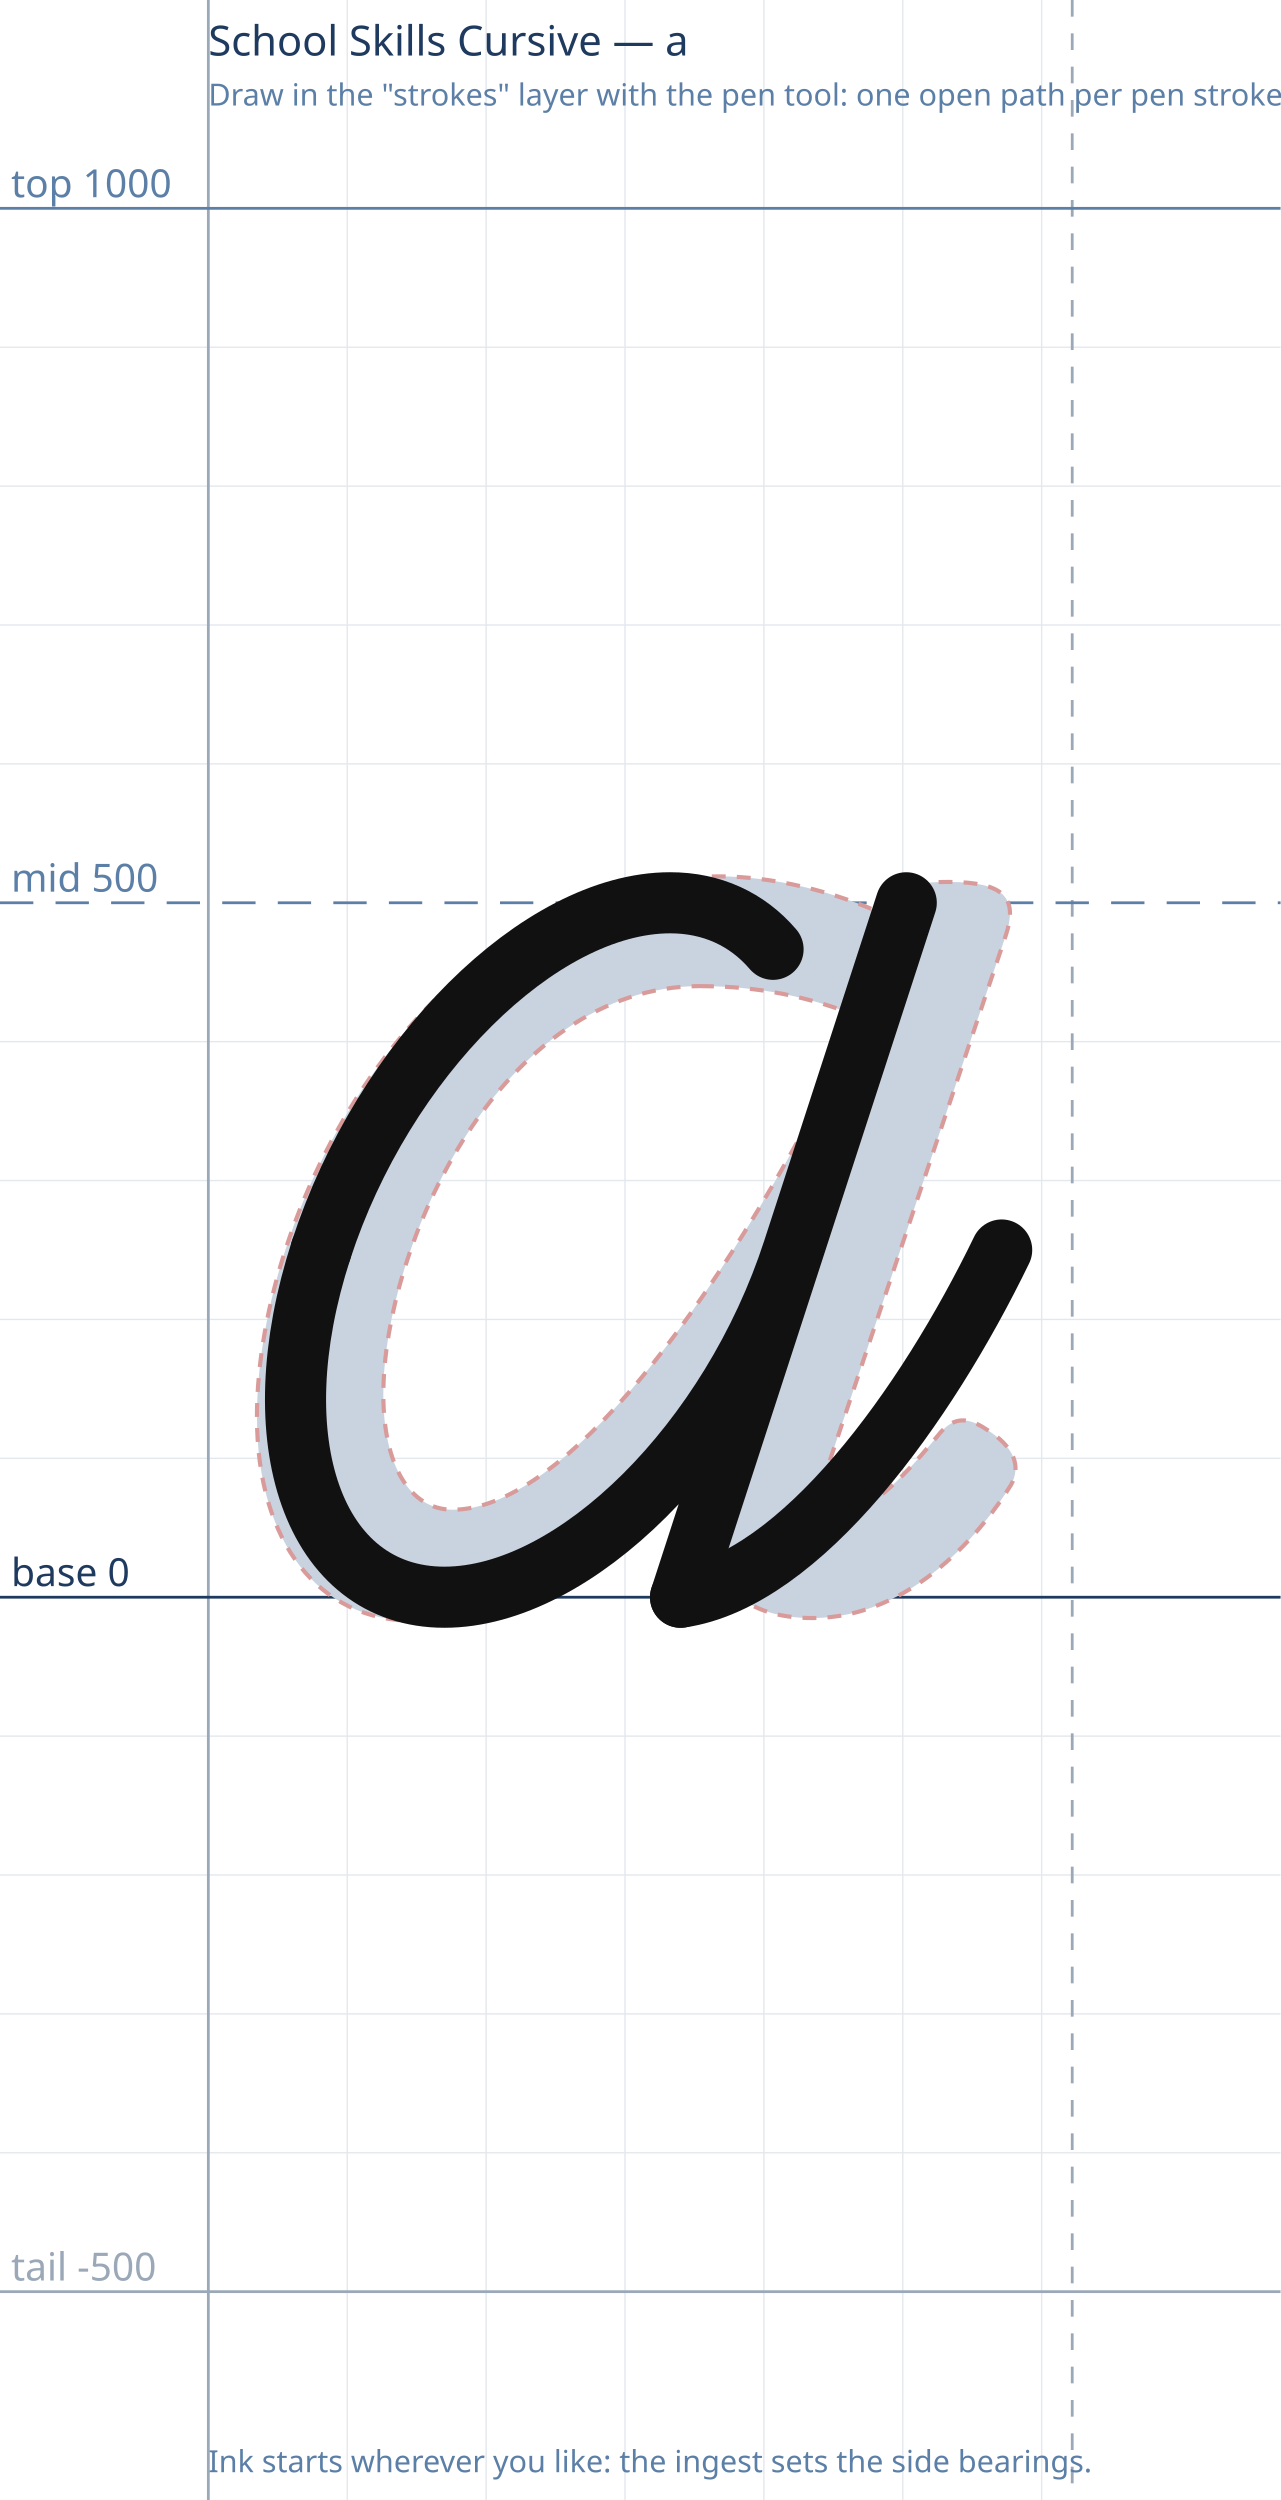
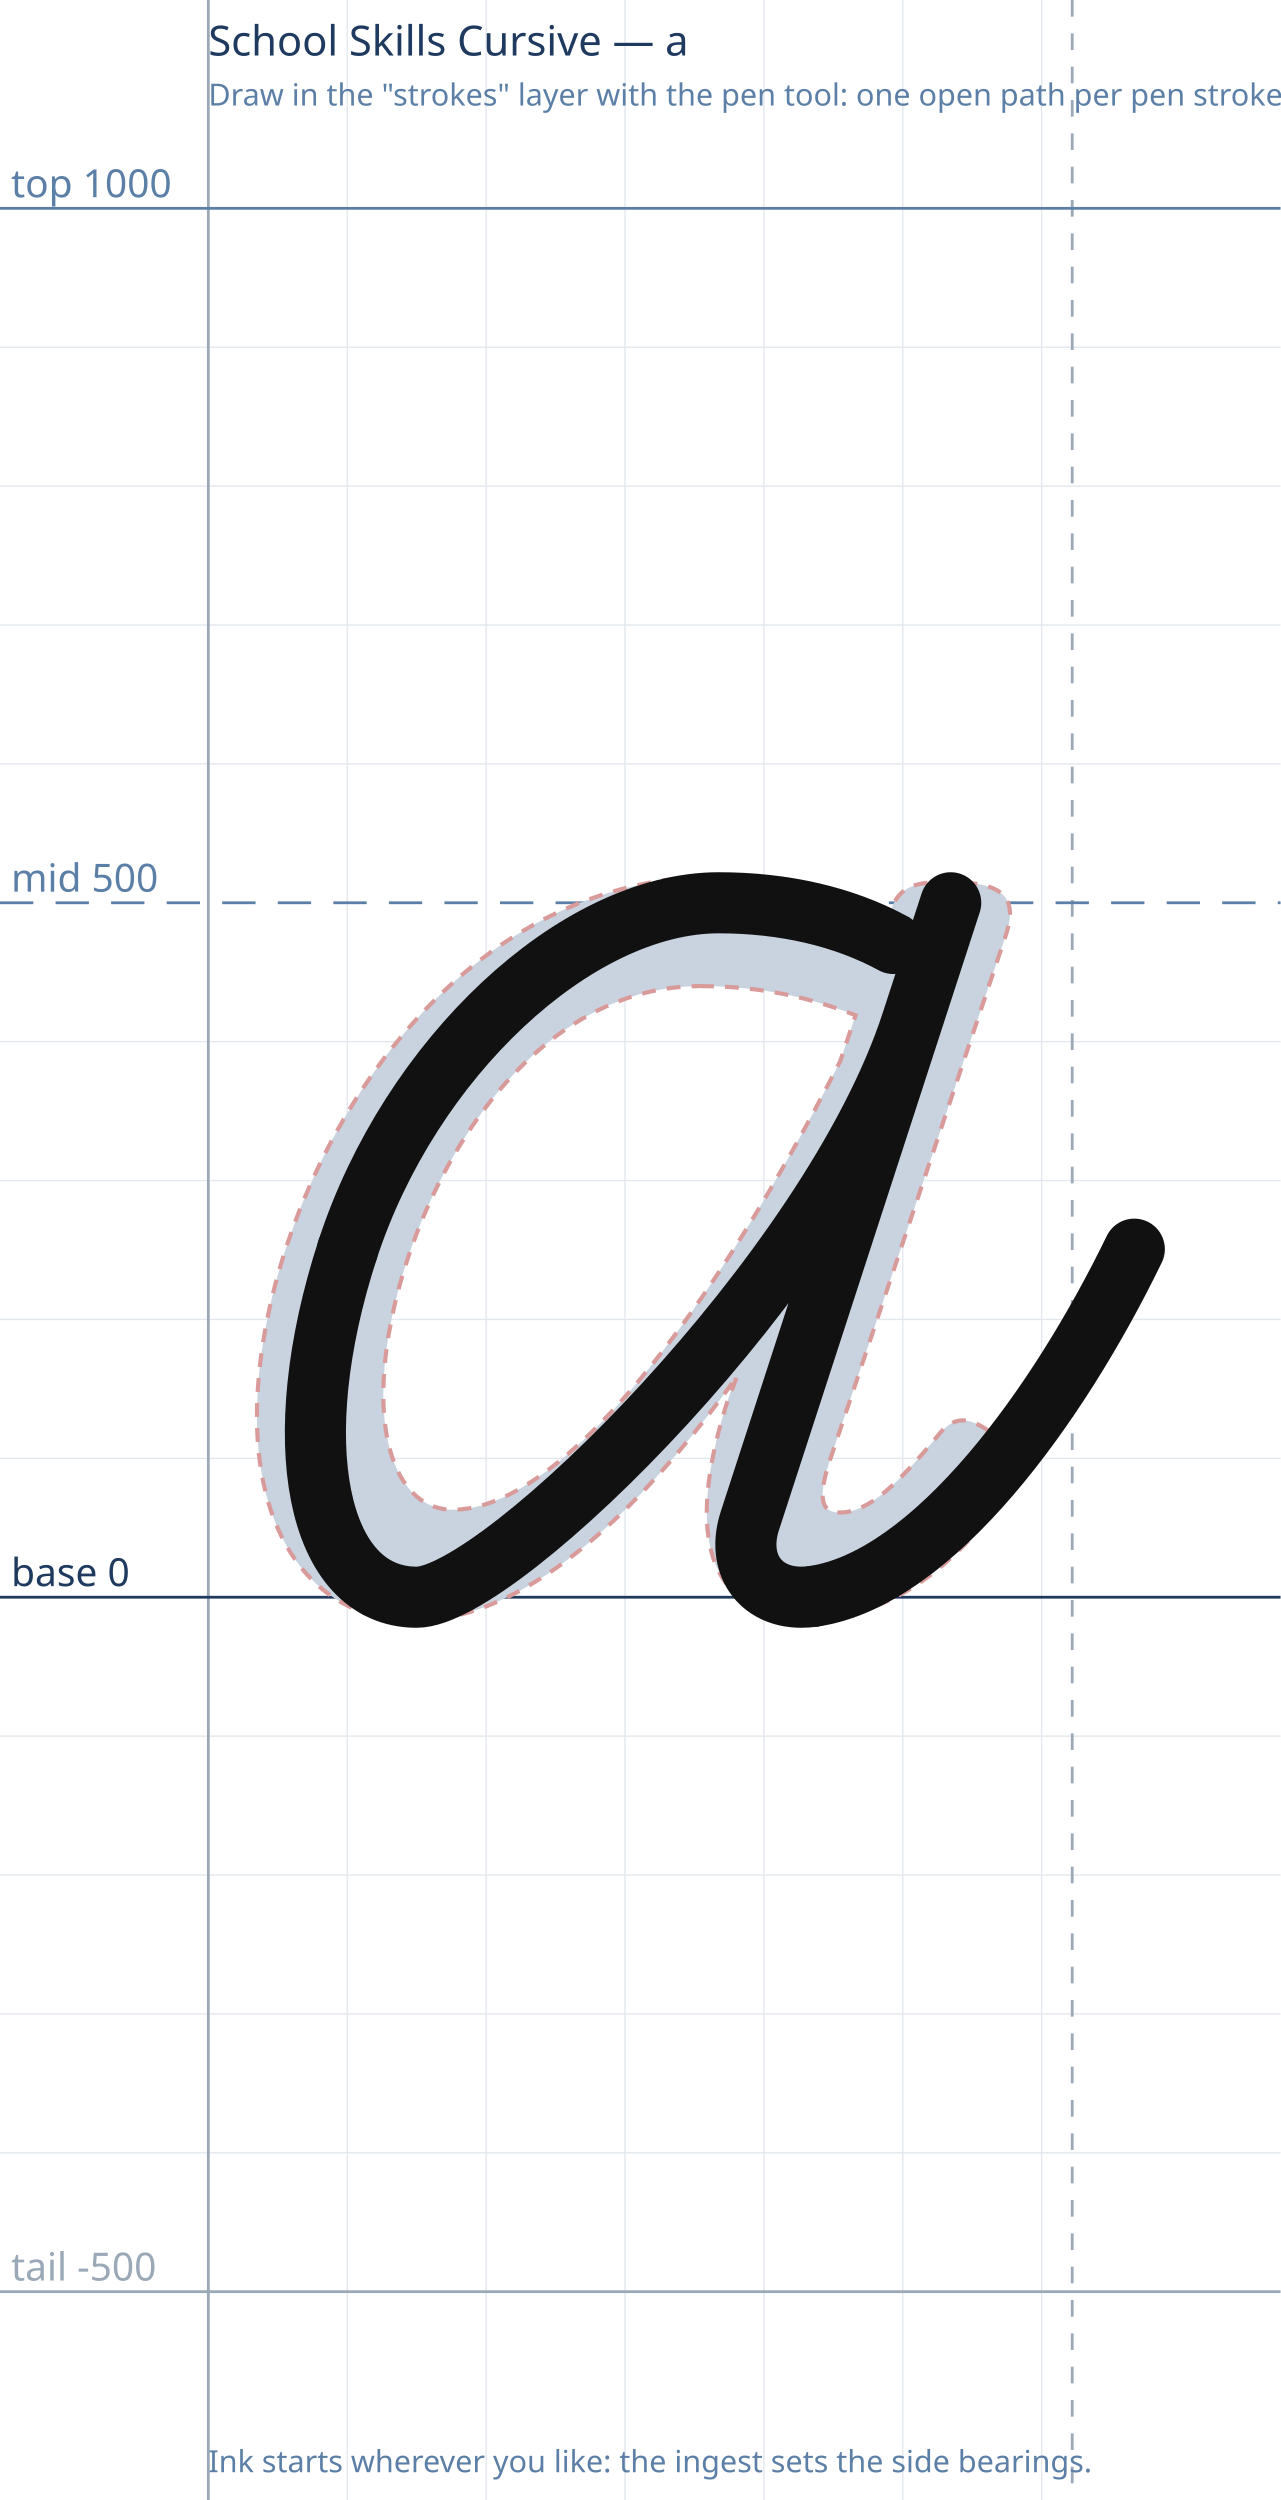
<svg xmlns="http://www.w3.org/2000/svg" width="461" height="900" viewBox="0 0 922 1800" data-hand="cursive" data-glyph="a" data-units="1000" data-origin="150" data-baseline="1150">
  <g id="ruling">
    <line x1="0" y1="1550" x2="922" y2="1550" stroke="#e3e8ee" stroke-width="1" />
    <line x1="0" y1="1450" x2="922" y2="1450" stroke="#e3e8ee" stroke-width="1" />
    <line x1="0" y1="1350" x2="922" y2="1350" stroke="#e3e8ee" stroke-width="1" />
    <line x1="0" y1="1250" x2="922" y2="1250" stroke="#e3e8ee" stroke-width="1" />
    <line x1="0" y1="1050" x2="922" y2="1050" stroke="#e3e8ee" stroke-width="1" />
    <line x1="0" y1="950" x2="922" y2="950" stroke="#e3e8ee" stroke-width="1" />
    <line x1="0" y1="850" x2="922" y2="850" stroke="#e3e8ee" stroke-width="1" />
    <line x1="0" y1="750" x2="922" y2="750" stroke="#e3e8ee" stroke-width="1" />
    <line x1="0" y1="550" x2="922" y2="550" stroke="#e3e8ee" stroke-width="1" />
    <line x1="0" y1="450" x2="922" y2="450" stroke="#e3e8ee" stroke-width="1" />
    <line x1="0" y1="350" x2="922" y2="350" stroke="#e3e8ee" stroke-width="1" />
    <line x1="0" y1="250" x2="922" y2="250" stroke="#e3e8ee" stroke-width="1" />
    <line x1="150" y1="0" x2="150" y2="1800" stroke="#e3e8ee" stroke-width="1" />
    <line x1="250" y1="0" x2="250" y2="1800" stroke="#e3e8ee" stroke-width="1" />
    <line x1="350" y1="0" x2="350" y2="1800" stroke="#e3e8ee" stroke-width="1" />
    <line x1="450" y1="0" x2="450" y2="1800" stroke="#e3e8ee" stroke-width="1" />
    <line x1="550" y1="0" x2="550" y2="1800" stroke="#e3e8ee" stroke-width="1" />
    <line x1="650" y1="0" x2="650" y2="1800" stroke="#e3e8ee" stroke-width="1" />
    <line x1="750" y1="0" x2="750" y2="1800" stroke="#e3e8ee" stroke-width="1" />
    <line x1="150" y1="0" x2="150" y2="1800" stroke="#9aa8b8" stroke-width="2" />
    <line x1="772" y1="0" x2="772" y2="1800" stroke="#9aa8b8" stroke-width="2" stroke-dasharray="12 12" />
    <line x1="0" y1="150" x2="922" y2="150" stroke="#5b7fa6" stroke-width="2" />
    <text x="8" y="142" font-family="sans-serif" font-size="28" fill="#5b7fa6">top 1000</text>
    <line x1="0" y1="650" x2="922" y2="650" stroke="#5b7fa6" stroke-width="2" stroke-dasharray="24 16" />
    <text x="8" y="642" font-family="sans-serif" font-size="28" fill="#5b7fa6">mid 500</text>
    <line x1="0" y1="1150" x2="922" y2="1150" stroke="#1f3a5f" stroke-width="2" />
    <text x="8" y="1142" font-family="sans-serif" font-size="28" fill="#1f3a5f">base 0</text>
    <line x1="0" y1="1650" x2="922" y2="1650" stroke="#9aa8b8" stroke-width="2" />
    <text x="8" y="1642" font-family="sans-serif" font-size="28" fill="#9aa8b8">tail -500</text>
  </g>
  <g id="outline-body">
    <path d="M 530 992 C 529 996 528 999 526 1002 C 505 1065 485 1165 585 1165 C 658 1165 709 1100 728 1069 C 735 1056 731 1042 710 1029 C 695 1019 685 1021 675 1034 C 646 1069 625 1089 605 1089 C 594 1089 586 1084 599 1047 L 724 674 C 733 647 724 635 683 635 C 660 635 648 637 641 656 L 640 660 C 600 641 555 631 518 631 C 306 631 185 867 185 1020 C 185 1111 230 1167 298 1167 C 366 1167 445 1110 530 992 Z M 504 710 C 535 710 573 714 616 731 L 605 764 C 499 972 396 1087 326 1087 C 295 1087 276 1055 276 1004 C 276 897 360 710 504 710 Z" fill="#c9d3df" fill-rule="evenodd" />
  </g>
  <g id="outline-reach">
    <path d="M 530 992 C 529 996 528 999 526 1002 C 505 1065 485 1165 585 1165 C 658 1165 709 1100 728 1069 C 735 1056 731 1042 710 1029 C 695 1019 685 1021 675 1034 C 646 1069 625 1089 605 1089 C 594 1089 586 1084 599 1047 L 724 674 C 733 647 724 635 683 635 C 660 635 648 637 641 656 L 640 660 C 600 641 555 631 518 631 C 306 631 185 867 185 1020 C 185 1111 230 1167 298 1167 C 366 1167 445 1110 530 992 Z M 504 710 C 535 710 573 714 616 731 L 605 764 C 499 972 396 1087 326 1087 C 295 1087 276 1055 276 1004 C 276 897 360 710 504 710 Z" fill="none" stroke="#d99a9a" stroke-width="3" stroke-dasharray="10 8" fill-rule="evenodd" />
  </g>
  <g id="notes">
    <text x="150" y="40" font-family="sans-serif" font-size="30" fill="#1f3a5f">School Skills Cursive — a</text>
    <text x="150" y="76" font-family="sans-serif" font-size="22" fill="#5b7fa6">Draw in the "strokes" layer with the pen tool: one open path per pen stroke, in the order the pen makes them. Grey is the shape; red dashes are how far the tall or hanging part goes.</text>
    <text x="150" y="1780" font-family="sans-serif" font-size="22" fill="#5b7fa6">Ink starts wherever you like: the ingest sets the side bearings.</text>
  </g>
  <g id="strokes">
-     <path id="top" d="M 556.6 683.5 C 537.9 661.6 512.3 650 482.5 650 C 388.6 650 276.1 761.9 231.2 900" fill="none" stroke="#111" stroke-width="44" stroke-linecap="round" stroke-linejoin="round" />
-     <path id="body" d="M 231.2 900 C 186.4 1038.1 226.1 1150 320 1150 C 413.9 1150 526.4 1038.1 571.2 900 L 652.5 650 L 490 1150" fill="none" stroke="#111" stroke-width="44" stroke-linecap="round" stroke-linejoin="round" />
-     <path id="tail" d="M 490 1150 C 576.6 1137.5 666.7 1012.5 721.2 900" fill="none" stroke="#111" stroke-width="44" stroke-linecap="round" stroke-linejoin="round" />
+     <path id="top" d="M 643.2 679.3 C 607.8 660 564.6 650 517.5 650 C 414.7 650 295.1 761.9 250.2 900" fill="none" stroke="#111" stroke-width="44" stroke-linecap="round" stroke-linejoin="round" />
+     <path id="body" d="M 250.2 900 C 205.4 1038.1 227.7 1150 300 1150 C 360 1150 598 916 656.5 736 L 684.5 650 L 539.9 1095 C 530 1125.4 546.6 1150 577 1150 C 579.8 1150 582.6 1149.8 585.4 1149.4" fill="none" stroke="#111" stroke-width="44" stroke-linecap="round" stroke-linejoin="round" />
+     <path id="tail" d="M 585.4 1149.4 C 672 1136.9 762.1 1011.9 816.7 899.4" fill="none" stroke="#111" stroke-width="44" stroke-linecap="round" stroke-linejoin="round" />
  </g>
</svg>
